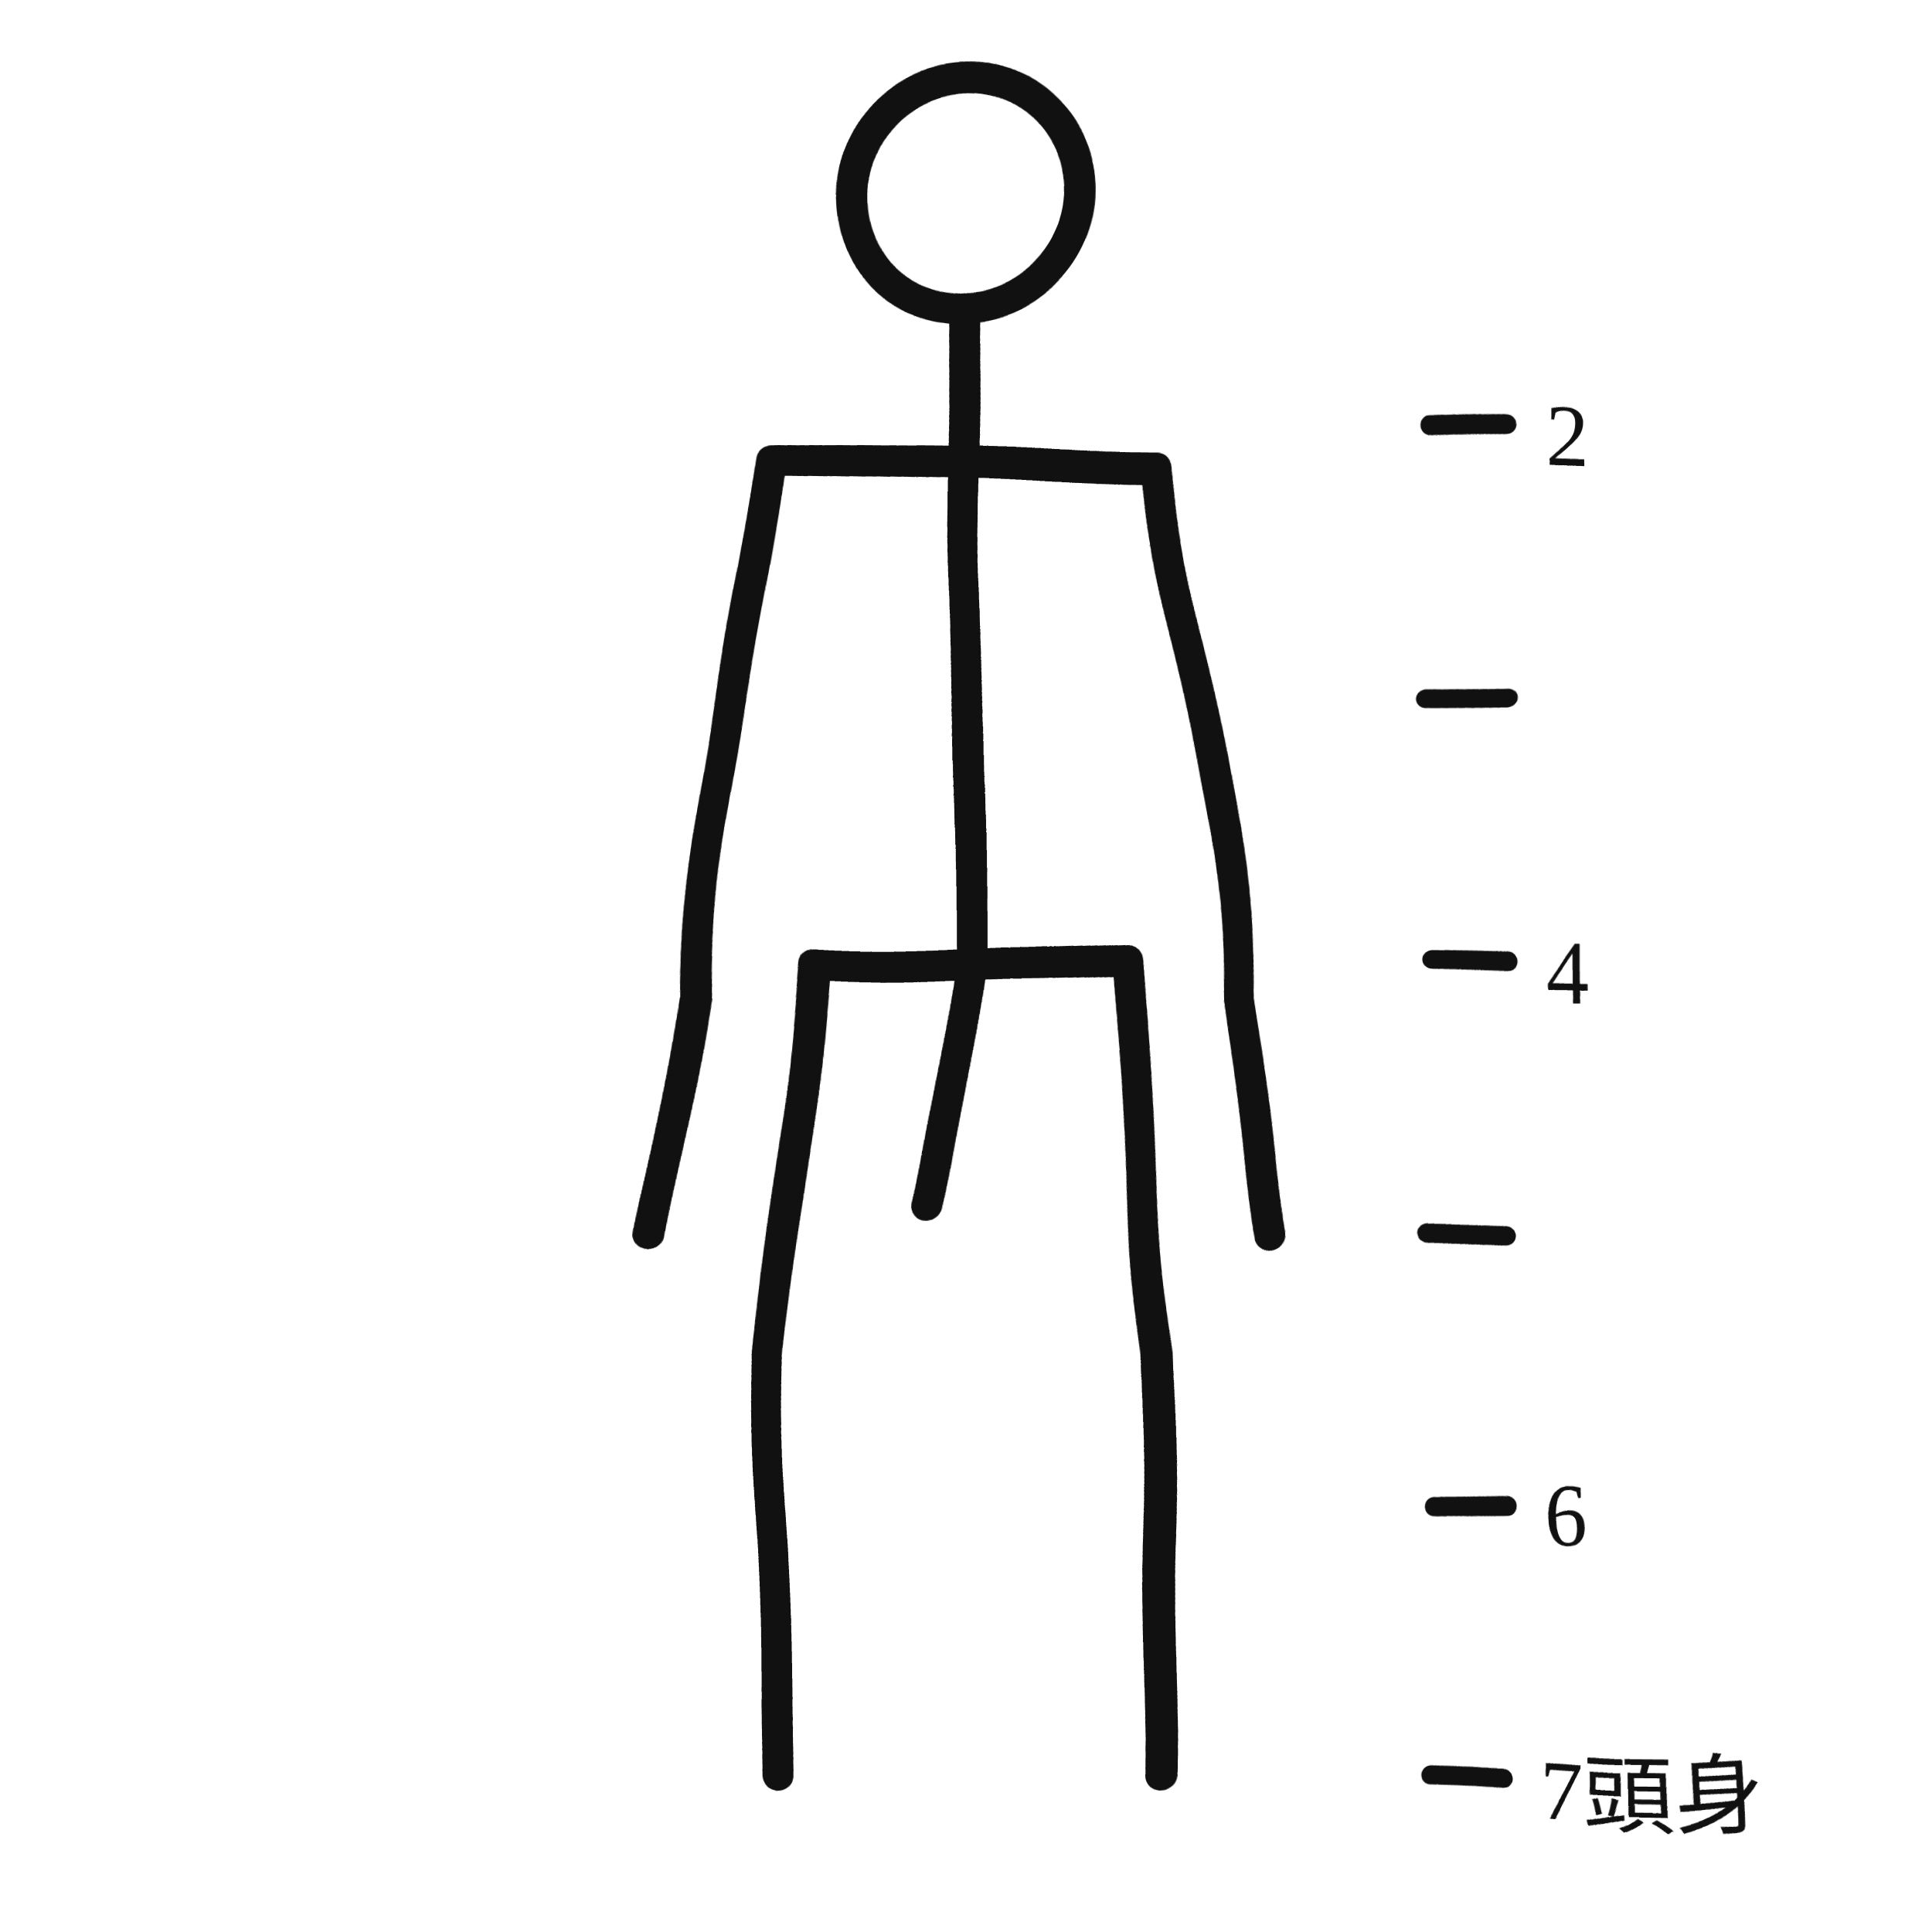
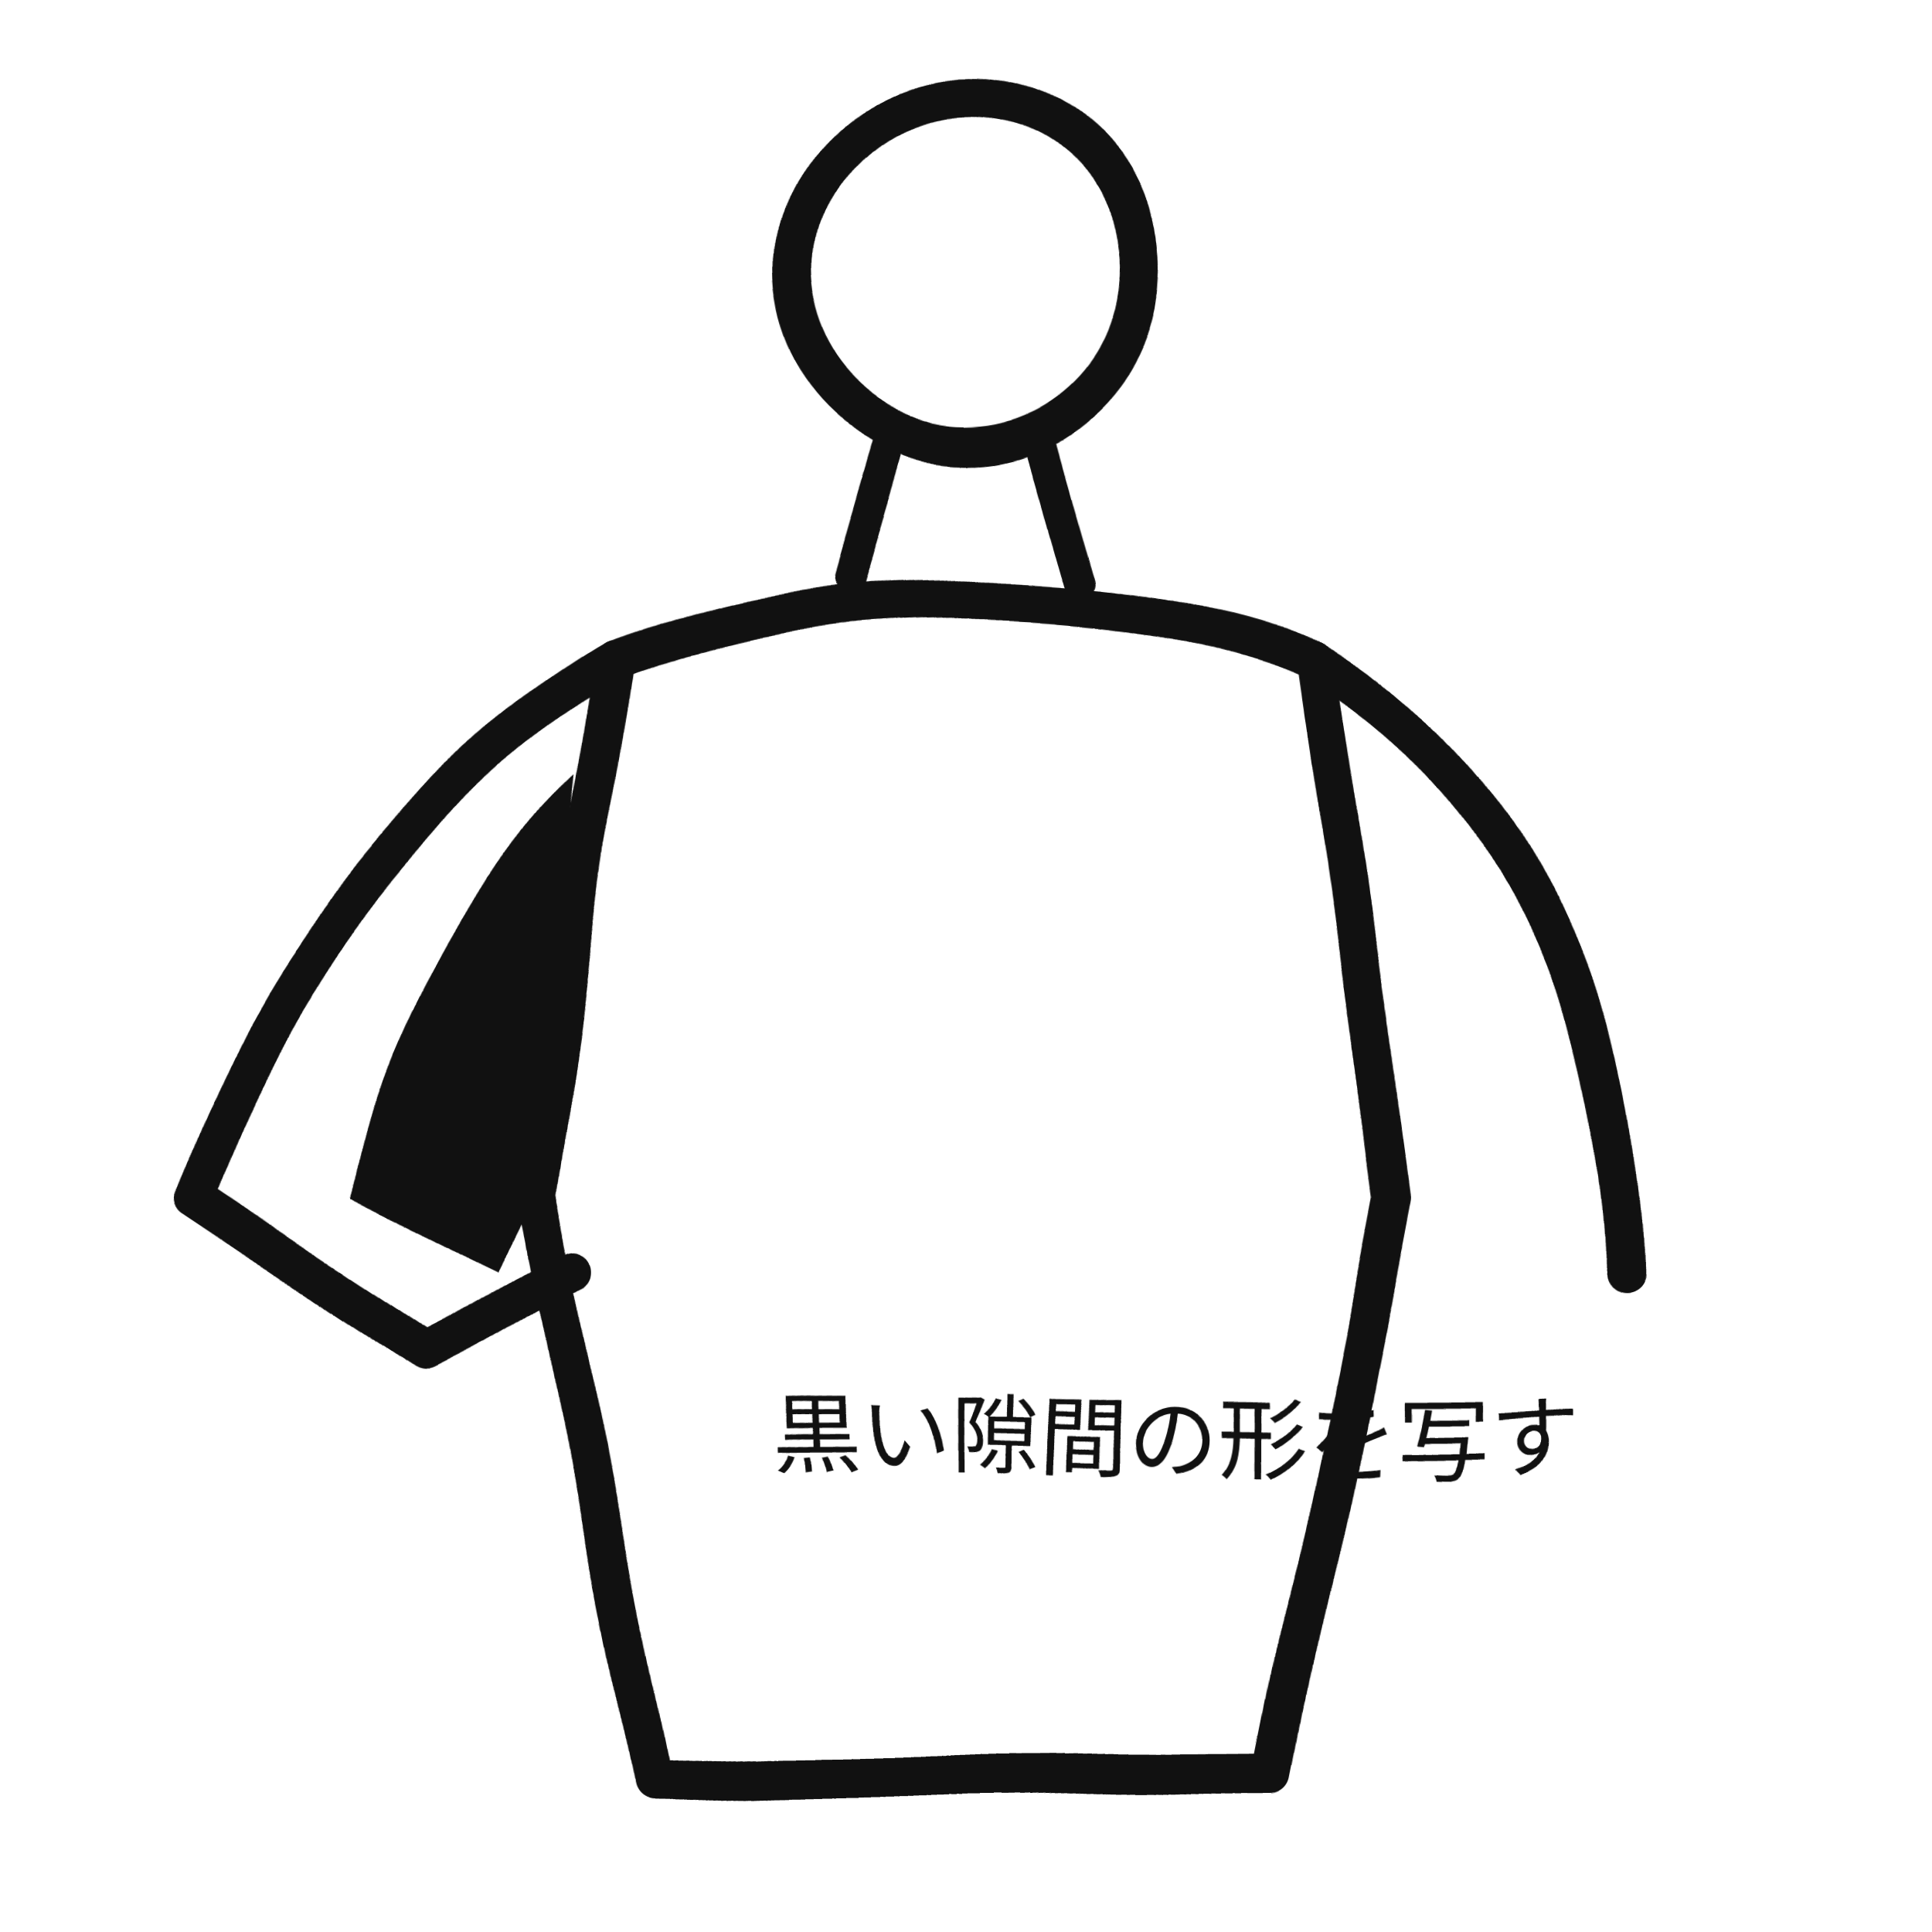
<svg xmlns="http://www.w3.org/2000/svg" viewBox="0 0 100 100">
  <defs>
    <filter id="hd" x="-5%" y="-5%" width="110%" height="110%">
-       <feTurbulence type="fractalNoise" baseFrequency="0.05" numOctaves="2" seed="49" result="n" />
+       <feTurbulence type="fractalNoise" baseFrequency="0.05" numOctaves="2" seed="47" result="n" />
      <feDisplacementMap in="SourceGraphic" in2="n" scale="1.4" xChannelSelector="R" yChannelSelector="G" />
    </filter>
  </defs>
  <g filter="url(#hd)" stroke-linecap="round" stroke-linejoin="round">
-     <circle cx="50" cy="10" r="6" stroke="#111" stroke-width="1.6" fill="none" />
-     <path d="M50 16 V 22 M40 24 H 60 M50 22 V 50 M40 24 C 38 36, 36 44, 36 52 M60 24 C 62 36, 64 44, 64 52 M42 50 H 58 M42 50 L 40 70 L 40 92 M58 50 L 60 70 L 60 92 M50 50 L 48 62 M36 52 L 34 64 M64 52 L 66 64" stroke="#111" stroke-width="1.6" fill="none" />
-     <path d="M74 22 H 78" stroke="#111" stroke-width="1" fill="none" />
-     <path d="M74 36 H 78" stroke="#111" stroke-width="1" fill="none" />
-     <path d="M74 50 H 78" stroke="#111" stroke-width="1" fill="none" />
-     <path d="M74 64 H 78" stroke="#111" stroke-width="1" fill="none" />
-     <path d="M74 78 H 78" stroke="#111" stroke-width="1" fill="none" />
-     <path d="M74 92 H 78" stroke="#111" stroke-width="1" fill="none" />
-     <text x="80" y="24" font-size="4.5" fill="#111">2</text>
-     <text x="80" y="52" font-size="4.5" fill="#111">4</text>
-     <text x="80" y="80" font-size="4.5" fill="#111">6</text>
-     <text x="80" y="94" font-size="4.5" fill="#111">7頭身</text>
+     <circle cx="50" cy="14" r="9" stroke="#111" stroke-width="2" fill="none" />
+     <path d="M46 23 L 44 30 M54 23 L 56 30" stroke="#111" stroke-width="1.6" fill="none" />
+     <path d="M32 34 C 42 30, 58 30, 68 34 L 72 62 L 66 92 H 34 L 28 62 Z" stroke="#111" stroke-width="2" fill="none" />
+     <path d="M32 34 C 22 40, 14 50, 10 62 L 22 70 L 30 66" stroke="#111" stroke-width="2" fill="none" />
+     <path d="M68 34 C 78 40, 84 52, 84 66" stroke="#111" stroke-width="2" fill="none" />
+     <path d="M30 40 C 24 46, 20 54, 18 62 L 26 66 L 29 60 Z" fill="#111" fill-rule="evenodd" stroke="none" stroke-width="0" />
+     <text x="40" y="76" font-size="4.6" fill="#111">黒い隙間の形を写す</text>
  </g>
</svg>
